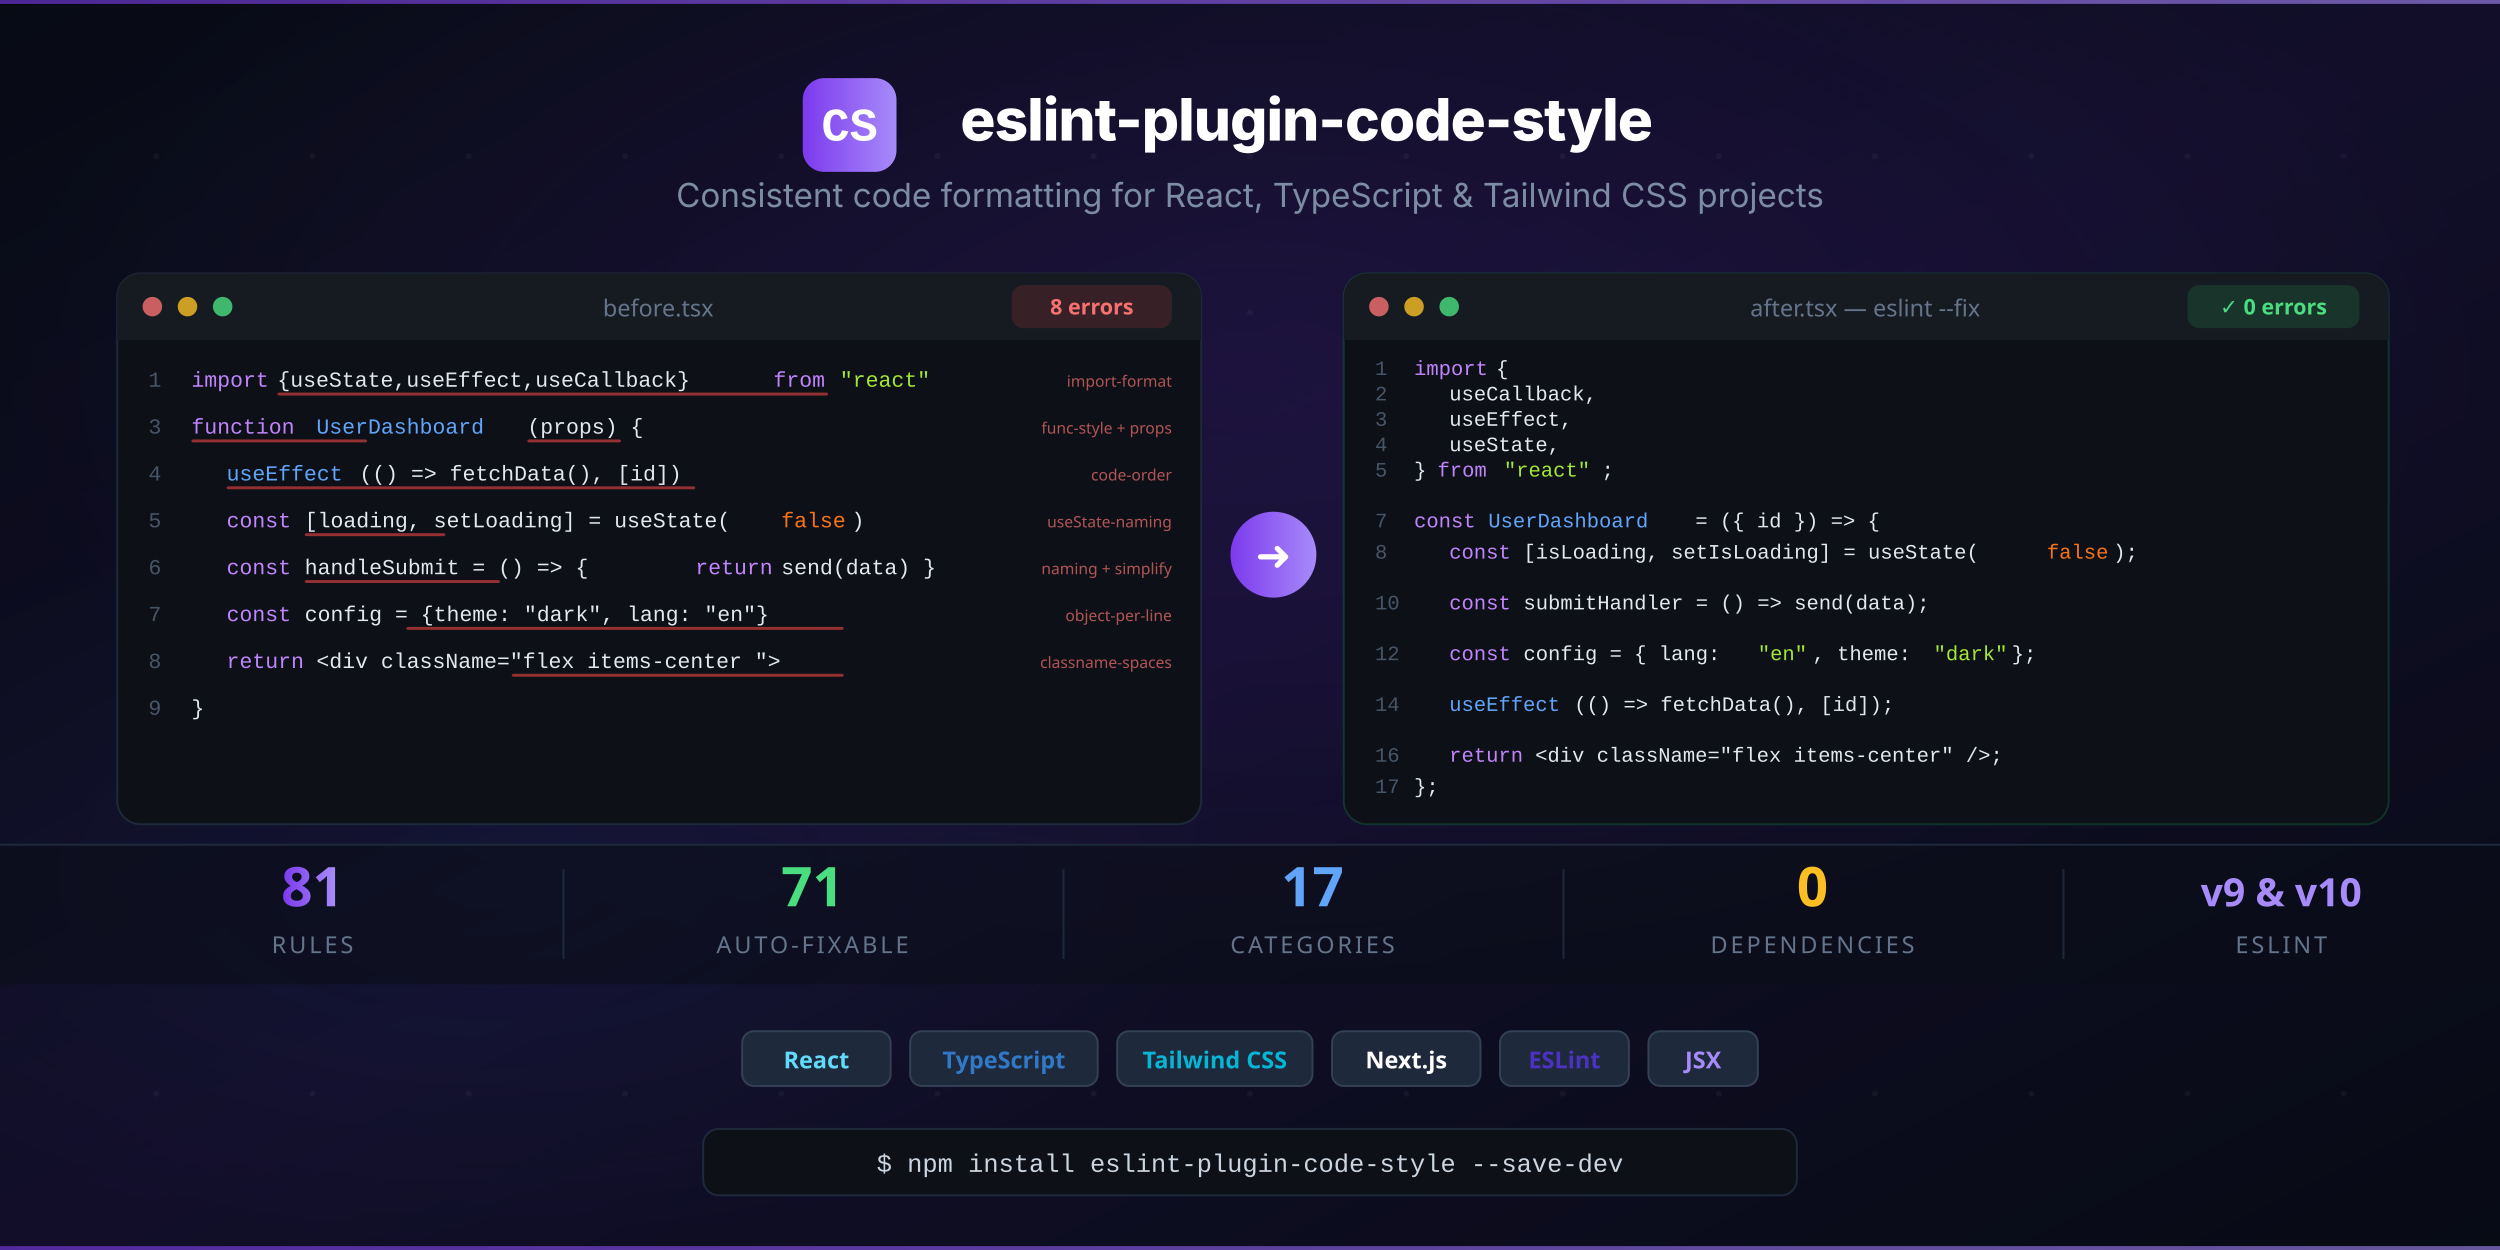
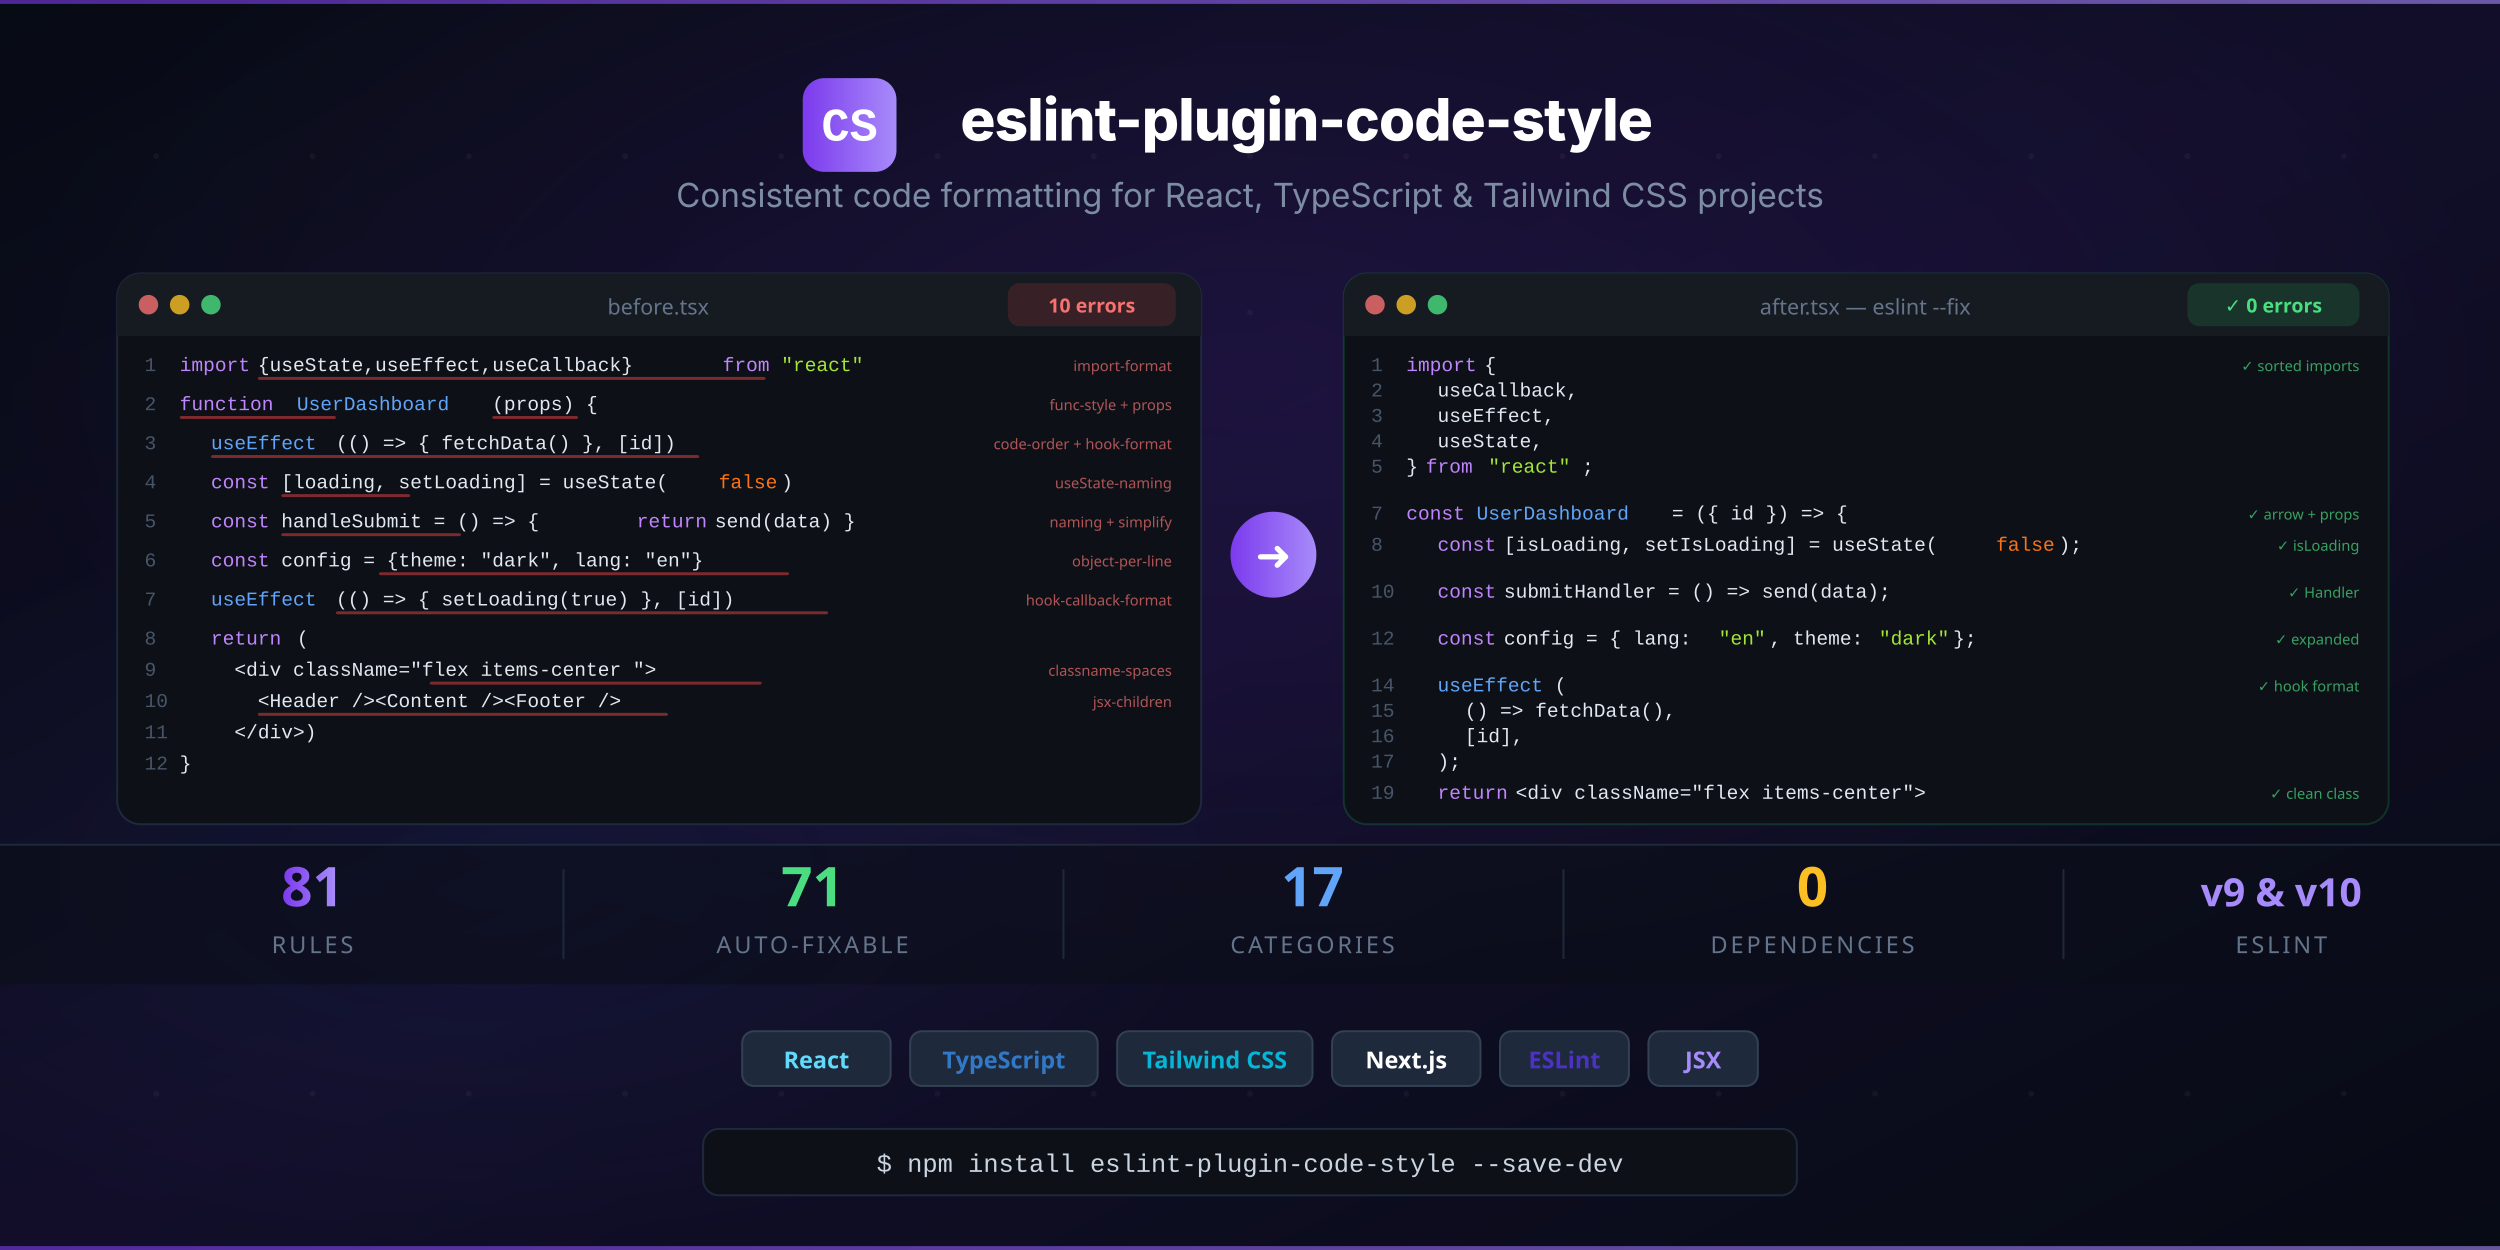
<svg xmlns="http://www.w3.org/2000/svg" viewBox="0 0 1280 640" fill="none">
  <defs>
    <linearGradient id="bg" x1="0%" y1="0%" x2="100%" y2="100%">
      <stop offset="0%" stop-color="#070b14" />
      <stop offset="50%" stop-color="#120e2a" />
      <stop offset="100%" stop-color="#070b14" />
    </linearGradient>
    <linearGradient id="accent" x1="0%" y1="0%" x2="100%" y2="0%">
      <stop offset="0%" stop-color="#7c3aed" />
      <stop offset="100%" stop-color="#a78bfa" />
    </linearGradient>
    <linearGradient id="green" x1="0%" y1="0%" x2="100%" y2="0%">
      <stop offset="0%" stop-color="#22c55e" />
      <stop offset="100%" stop-color="#4ade80" />
    </linearGradient>
    <linearGradient id="red" x1="0%" y1="0%" x2="100%" y2="0%">
      <stop offset="0%" stop-color="#ef4444" />
      <stop offset="100%" stop-color="#f87171" />
    </linearGradient>
    <radialGradient id="glow1" cx="50%" cy="30%" r="50%">
      <stop offset="0%" stop-color="#7c3aed" stop-opacity="0.12" />
      <stop offset="100%" stop-color="#7c3aed" stop-opacity="0" />
    </radialGradient>
    <radialGradient id="glow2" cx="20%" cy="70%" r="30%">
      <stop offset="0%" stop-color="#3b82f6" stop-opacity="0.06" />
      <stop offset="100%" stop-color="#3b82f6" stop-opacity="0" />
    </radialGradient>
  </defs>
  <rect width="1280" height="640" fill="url(#bg)" />
  <rect width="1280" height="640" fill="url(#glow1)" />
  <rect width="1280" height="640" fill="url(#glow2)" />
  <g opacity="0.04" fill="white">
    <circle cx="80" cy="80" r="1.5" />
    <circle cx="160" cy="80" r="1.5" />
    <circle cx="240" cy="80" r="1.5" />
    <circle cx="320" cy="80" r="1.5" />
    <circle cx="400" cy="80" r="1.5" />
    <circle cx="480" cy="80" r="1.5" />
    <circle cx="560" cy="80" r="1.5" />
    <circle cx="640" cy="80" r="1.5" />
    <circle cx="720" cy="80" r="1.5" />
    <circle cx="800" cy="80" r="1.5" />
    <circle cx="880" cy="80" r="1.5" />
    <circle cx="960" cy="80" r="1.5" />
    <circle cx="1040" cy="80" r="1.5" />
    <circle cx="1120" cy="80" r="1.5" />
    <circle cx="1200" cy="80" r="1.5" />
    <circle cx="80" cy="160" r="1.5" />
    <circle cx="160" cy="160" r="1.5" />
    <circle cx="240" cy="160" r="1.5" />
    <circle cx="320" cy="160" r="1.5" />
    <circle cx="400" cy="160" r="1.5" />
    <circle cx="480" cy="160" r="1.5" />
    <circle cx="560" cy="160" r="1.5" />
    <circle cx="640" cy="160" r="1.5" />
    <circle cx="720" cy="160" r="1.5" />
    <circle cx="800" cy="160" r="1.5" />
    <circle cx="880" cy="160" r="1.5" />
    <circle cx="960" cy="160" r="1.5" />
    <circle cx="1040" cy="160" r="1.5" />
    <circle cx="1120" cy="160" r="1.5" />
    <circle cx="1200" cy="160" r="1.5" />
    <circle cx="80" cy="560" r="1.5" />
    <circle cx="160" cy="560" r="1.5" />
    <circle cx="240" cy="560" r="1.5" />
    <circle cx="320" cy="560" r="1.5" />
    <circle cx="400" cy="560" r="1.5" />
    <circle cx="480" cy="560" r="1.5" />
    <circle cx="560" cy="560" r="1.5" />
    <circle cx="640" cy="560" r="1.5" />
    <circle cx="720" cy="560" r="1.5" />
    <circle cx="800" cy="560" r="1.5" />
    <circle cx="880" cy="560" r="1.5" />
    <circle cx="960" cy="560" r="1.5" />
    <circle cx="1040" cy="560" r="1.5" />
    <circle cx="1120" cy="560" r="1.5" />
    <circle cx="1200" cy="560" r="1.5" />
  </g>
  <rect y="0" width="1280" height="2" fill="url(#accent)" opacity="0.6" />
  <rect x="411" y="40" width="48" height="48" rx="11" fill="url(#accent)" />
  <text x="435" y="72" text-anchor="middle" font-family="'Courier New', monospace" font-size="24" font-weight="700" fill="white">CS</text>
  <text x="669" y="72" text-anchor="middle" font-family="system-ui, -apple-system, sans-serif" font-size="30" font-weight="800" fill="white" letter-spacing="-0.5">eslint-plugin-code-style</text>
  <text x="640" y="106" text-anchor="middle" font-family="system-ui, -apple-system, sans-serif" font-size="17" fill="#7c8ca3">Consistent code formatting for React, TypeScript &amp; Tailwind CSS projects</text>
  <g transform="translate(60, 140)">
    <rect width="555" height="282" rx="12" fill="#0d1117" stroke="#1e293b" stroke-width="1" />
-     <rect width="555" height="34" rx="12" fill="#161b22" />
-     <rect y="24" width="555" height="10" fill="#161b22" />
-     <circle cx="18" cy="17" r="5" fill="#f87171" opacity="0.8" />
-     <circle cx="36" cy="17" r="5" fill="#fbbf24" opacity="0.8" />
-     <circle cx="54" cy="17" r="5" fill="#4ade80" opacity="0.8" />
-     <text x="277" y="22" text-anchor="middle" font-family="system-ui, sans-serif" font-size="12" fill="#64748b">before.tsx</text>
-     <rect x="458" y="6" width="82" height="22" rx="6" fill="#ef4444" opacity="0.15" />
-     <text x="499" y="21" text-anchor="middle" font-family="system-ui, sans-serif" font-size="11" font-weight="600" fill="#f87171">8 errors</text>
-     <text x="16" y="58" font-family="'Courier New', monospace" font-size="11" fill="#475569">1</text>
-     <text x="38" y="58" font-family="'Courier New', monospace" font-size="11" fill="#c084fc">import</text>
-     <text x="82" y="58" font-family="'Courier New', monospace" font-size="11" fill="#e2e8f0">{useState,useEffect,useCallback}</text>
-     <text x="336" y="58" font-family="'Courier New', monospace" font-size="11" fill="#c084fc">from</text>
-     <text x="370" y="58" font-family="'Courier New', monospace" font-size="11" fill="#a3e635">"react"</text>
-     <rect x="82" y="61" width="282" height="1.5" rx="1" fill="#ef4444" opacity="0.6" />
-     <text x="16" y="82" font-family="'Courier New', monospace" font-size="11" fill="#475569">3</text>
-     <text x="38" y="82" font-family="'Courier New', monospace" font-size="11" fill="#c084fc">function</text>
-     <text x="102" y="82" font-family="'Courier New', monospace" font-size="11" fill="#60a5fa">UserDashboard</text>
-     <text x="210" y="82" font-family="'Courier New', monospace" font-size="11" fill="#e2e8f0">(props) {</text>
-     <rect x="38" y="85" width="90" height="1.5" rx="1" fill="#ef4444" opacity="0.6" />
-     <rect x="210" y="85" width="48" height="1.5" rx="1" fill="#ef4444" opacity="0.6" />
-     <text x="16" y="106" font-family="'Courier New', monospace" font-size="11" fill="#475569">4</text>
-     <text x="56" y="106" font-family="'Courier New', monospace" font-size="11" fill="#60a5fa">useEffect</text>
-     <text x="124" y="106" font-family="'Courier New', monospace" font-size="11" fill="#e2e8f0">(() =&gt; fetchData(), [id])</text>
-     <rect x="56" y="109" width="240" height="1.5" rx="1" fill="#ef4444" opacity="0.6" />
-     <text x="16" y="130" font-family="'Courier New', monospace" font-size="11" fill="#475569">5</text>
-     <text x="56" y="130" font-family="'Courier New', monospace" font-size="11" fill="#c084fc">const</text>
-     <text x="96" y="130" font-family="'Courier New', monospace" font-size="11" fill="#e2e8f0">[loading, setLoading] = useState(</text>
-     <text x="340" y="130" font-family="'Courier New', monospace" font-size="11" fill="#f97316">false</text>
-     <text x="376" y="130" font-family="'Courier New', monospace" font-size="11" fill="#e2e8f0">)</text>
-     <rect x="96" y="133" width="72" height="1.5" rx="1" fill="#ef4444" opacity="0.6" />
-     <text x="16" y="154" font-family="'Courier New', monospace" font-size="11" fill="#475569">6</text>
-     <text x="56" y="154" font-family="'Courier New', monospace" font-size="11" fill="#c084fc">const</text>
-     <text x="96" y="154" font-family="'Courier New', monospace" font-size="11" fill="#e2e8f0">handleSubmit = () =&gt; { </text>
-     <text x="296" y="154" font-family="'Courier New', monospace" font-size="11" fill="#c084fc">return</text>
-     <text x="340" y="154" font-family="'Courier New', monospace" font-size="11" fill="#e2e8f0">send(data) }</text>
-     <rect x="96" y="157" width="100" height="1.5" rx="1" fill="#ef4444" opacity="0.6" />
-     <text x="16" y="178" font-family="'Courier New', monospace" font-size="11" fill="#475569">7</text>
-     <text x="56" y="178" font-family="'Courier New', monospace" font-size="11" fill="#c084fc">const</text>
-     <text x="96" y="178" font-family="'Courier New', monospace" font-size="11" fill="#e2e8f0">config = {theme: "dark", lang: "en"}</text>
-     <rect x="148" y="181" width="224" height="1.5" rx="1" fill="#ef4444" opacity="0.6" />
-     <text x="16" y="202" font-family="'Courier New', monospace" font-size="11" fill="#475569">8</text>
-     <text x="56" y="202" font-family="'Courier New', monospace" font-size="11" fill="#c084fc">return</text>
-     <text x="102" y="202" font-family="'Courier New', monospace" font-size="11" fill="#e2e8f0">&lt;div className="flex  items-center "&gt;</text>
-     <rect x="202" y="205" width="170" height="1.5" rx="1" fill="#ef4444" opacity="0.6" />
-     <text x="16" y="226" font-family="'Courier New', monospace" font-size="11" fill="#475569">9</text>
-     <text x="38" y="226" font-family="'Courier New', monospace" font-size="11" fill="#e2e8f0">}</text>
-     <text x="540" y="58" text-anchor="end" font-family="system-ui, sans-serif" font-size="8" fill="#f87171" opacity="0.7">import-format</text>
-     <text x="540" y="82" text-anchor="end" font-family="system-ui, sans-serif" font-size="8" fill="#f87171" opacity="0.7">func-style + props</text>
-     <text x="540" y="106" text-anchor="end" font-family="system-ui, sans-serif" font-size="8" fill="#f87171" opacity="0.7">code-order</text>
-     <text x="540" y="130" text-anchor="end" font-family="system-ui, sans-serif" font-size="8" fill="#f87171" opacity="0.7">useState-naming</text>
-     <text x="540" y="154" text-anchor="end" font-family="system-ui, sans-serif" font-size="8" fill="#f87171" opacity="0.7">naming + simplify</text>
-     <text x="540" y="178" text-anchor="end" font-family="system-ui, sans-serif" font-size="8" fill="#f87171" opacity="0.7">object-per-line</text>
-     <text x="540" y="202" text-anchor="end" font-family="system-ui, sans-serif" font-size="8" fill="#f87171" opacity="0.7">classname-spaces</text>
+     <rect width="555" height="32" rx="12" fill="#161b22" />
+     <rect y="22" width="555" height="10" fill="#161b22" />
+     <circle cx="16" cy="16" r="5" fill="#f87171" opacity="0.8" />
+     <circle cx="32" cy="16" r="5" fill="#fbbf24" opacity="0.8" />
+     <circle cx="48" cy="16" r="5" fill="#4ade80" opacity="0.8" />
+     <text x="277" y="21" text-anchor="middle" font-family="system-ui, sans-serif" font-size="11" fill="#64748b">before.tsx</text>
+     <rect x="456" y="5" width="86" height="22" rx="6" fill="#ef4444" opacity="0.15" />
+     <text x="499" y="20" text-anchor="middle" font-family="system-ui, sans-serif" font-size="10" font-weight="600" fill="#f87171">10 errors</text>
+     <text x="14" y="50" font-family="'Courier New', monospace" font-size="10" fill="#475569">1</text>
+     <text x="32" y="50" font-family="'Courier New', monospace" font-size="10" fill="#c084fc">import</text>
+     <text x="72" y="50" font-family="'Courier New', monospace" font-size="10" fill="#e2e8f0">{useState,useEffect,useCallback}</text>
+     <text x="310" y="50" font-family="'Courier New', monospace" font-size="10" fill="#c084fc">from</text>
+     <text x="340" y="50" font-family="'Courier New', monospace" font-size="10" fill="#a3e635">"react"</text>
+     <rect x="72" y="53" width="260" height="1.5" rx="1" fill="#ef4444" opacity="0.5" />
+     <text x="14" y="70" font-family="'Courier New', monospace" font-size="10" fill="#475569">2</text>
+     <text x="32" y="70" font-family="'Courier New', monospace" font-size="10" fill="#c084fc">function</text>
+     <text x="92" y="70" font-family="'Courier New', monospace" font-size="10" fill="#60a5fa">UserDashboard</text>
+     <text x="192" y="70" font-family="'Courier New', monospace" font-size="10" fill="#e2e8f0">(props) {</text>
+     <rect x="32" y="73" width="80" height="1.5" rx="1" fill="#ef4444" opacity="0.5" />
+     <rect x="192" y="73" width="44" height="1.5" rx="1" fill="#ef4444" opacity="0.5" />
+     <text x="14" y="90" font-family="'Courier New', monospace" font-size="10" fill="#475569">3</text>
+     <text x="48" y="90" font-family="'Courier New', monospace" font-size="10" fill="#60a5fa">useEffect</text>
+     <text x="112" y="90" font-family="'Courier New', monospace" font-size="10" fill="#e2e8f0">(() =&gt; { fetchData() }, [id])</text>
+     <rect x="48" y="93" width="250" height="1.5" rx="1" fill="#ef4444" opacity="0.5" />
+     <text x="14" y="110" font-family="'Courier New', monospace" font-size="10" fill="#475569">4</text>
+     <text x="48" y="110" font-family="'Courier New', monospace" font-size="10" fill="#c084fc">const</text>
+     <text x="84" y="110" font-family="'Courier New', monospace" font-size="10" fill="#e2e8f0">[loading, setLoading] = useState(</text>
+     <text x="308" y="110" font-family="'Courier New', monospace" font-size="10" fill="#f97316">false</text>
+     <text x="340" y="110" font-family="'Courier New', monospace" font-size="10" fill="#e2e8f0">)</text>
+     <rect x="84" y="113" width="66" height="1.5" rx="1" fill="#ef4444" opacity="0.5" />
+     <text x="14" y="130" font-family="'Courier New', monospace" font-size="10" fill="#475569">5</text>
+     <text x="48" y="130" font-family="'Courier New', monospace" font-size="10" fill="#c084fc">const</text>
+     <text x="84" y="130" font-family="'Courier New', monospace" font-size="10" fill="#e2e8f0">handleSubmit = () =&gt; {</text>
+     <text x="266" y="130" font-family="'Courier New', monospace" font-size="10" fill="#c084fc">return</text>
+     <text x="306" y="130" font-family="'Courier New', monospace" font-size="10" fill="#e2e8f0">send(data) }</text>
+     <rect x="84" y="133" width="92" height="1.5" rx="1" fill="#ef4444" opacity="0.5" />
+     <text x="14" y="150" font-family="'Courier New', monospace" font-size="10" fill="#475569">6</text>
+     <text x="48" y="150" font-family="'Courier New', monospace" font-size="10" fill="#c084fc">const</text>
+     <text x="84" y="150" font-family="'Courier New', monospace" font-size="10" fill="#e2e8f0">config = {theme: "dark", lang: "en"}</text>
+     <rect x="134" y="153" width="210" height="1.5" rx="1" fill="#ef4444" opacity="0.5" />
+     <text x="14" y="170" font-family="'Courier New', monospace" font-size="10" fill="#475569">7</text>
+     <text x="48" y="170" font-family="'Courier New', monospace" font-size="10" fill="#60a5fa">useEffect</text>
+     <text x="112" y="170" font-family="'Courier New', monospace" font-size="10" fill="#e2e8f0">(() =&gt; { setLoading(true) }, [id])</text>
+     <rect x="112" y="173" width="252" height="1.5" rx="1" fill="#ef4444" opacity="0.5" />
+     <text x="14" y="190" font-family="'Courier New', monospace" font-size="10" fill="#475569">8</text>
+     <text x="48" y="190" font-family="'Courier New', monospace" font-size="10" fill="#c084fc">return</text>
+     <text x="92" y="190" font-family="'Courier New', monospace" font-size="10" fill="#e2e8f0">(</text>
+     <text x="14" y="206" font-family="'Courier New', monospace" font-size="10" fill="#475569">9</text>
+     <text x="60" y="206" font-family="'Courier New', monospace" font-size="10" fill="#e2e8f0">&lt;div className="flex  items-center "&gt;</text>
+     <rect x="160" y="209" width="170" height="1.5" rx="1" fill="#ef4444" opacity="0.5" />
+     <text x="14" y="222" font-family="'Courier New', monospace" font-size="10" fill="#475569">10</text>
+     <text x="72" y="222" font-family="'Courier New', monospace" font-size="10" fill="#e2e8f0">&lt;Header /&gt;&lt;Content /&gt;&lt;Footer /&gt;</text>
+     <rect x="72" y="225" width="210" height="1.5" rx="1" fill="#ef4444" opacity="0.5" />
+     <text x="14" y="238" font-family="'Courier New', monospace" font-size="10" fill="#475569">11</text>
+     <text x="60" y="238" font-family="'Courier New', monospace" font-size="10" fill="#e2e8f0">&lt;/div&gt;)</text>
+     <text x="14" y="254" font-family="'Courier New', monospace" font-size="10" fill="#475569">12</text>
+     <text x="32" y="254" font-family="'Courier New', monospace" font-size="10" fill="#e2e8f0">}</text>
+     <text x="540" y="50" text-anchor="end" font-family="system-ui, sans-serif" font-size="7.5" fill="#f87171" opacity="0.7">import-format</text>
+     <text x="540" y="70" text-anchor="end" font-family="system-ui, sans-serif" font-size="7.5" fill="#f87171" opacity="0.7">func-style + props</text>
+     <text x="540" y="90" text-anchor="end" font-family="system-ui, sans-serif" font-size="7.5" fill="#f87171" opacity="0.7">code-order + hook-format</text>
+     <text x="540" y="110" text-anchor="end" font-family="system-ui, sans-serif" font-size="7.5" fill="#f87171" opacity="0.7">useState-naming</text>
+     <text x="540" y="130" text-anchor="end" font-family="system-ui, sans-serif" font-size="7.5" fill="#f87171" opacity="0.7">naming + simplify</text>
+     <text x="540" y="150" text-anchor="end" font-family="system-ui, sans-serif" font-size="7.5" fill="#f87171" opacity="0.7">object-per-line</text>
+     <text x="540" y="170" text-anchor="end" font-family="system-ui, sans-serif" font-size="7.5" fill="#f87171" opacity="0.7">hook-callback-format</text>
+     <text x="540" y="206" text-anchor="end" font-family="system-ui, sans-serif" font-size="7.5" fill="#f87171" opacity="0.7">classname-spaces</text>
+     <text x="540" y="222" text-anchor="end" font-family="system-ui, sans-serif" font-size="7.5" fill="#f87171" opacity="0.7">jsx-children</text>
  </g>
  <g transform="translate(630, 262)">
    <rect x="0" y="0" width="44" height="44" rx="22" fill="url(#accent)" />
    <text x="22" y="30" text-anchor="middle" font-family="system-ui, sans-serif" font-size="22" fill="white">➜</text>
  </g>
  <g transform="translate(688, 140)">
    <rect width="535" height="282" rx="12" fill="#0d1117" stroke="#22c55e" stroke-width="1" stroke-opacity="0.2" />
-     <rect width="535" height="34" rx="12" fill="#161b22" />
-     <rect y="24" width="535" height="10" fill="#161b22" />
-     <circle cx="18" cy="17" r="5" fill="#f87171" opacity="0.8" />
-     <circle cx="36" cy="17" r="5" fill="#fbbf24" opacity="0.8" />
-     <circle cx="54" cy="17" r="5" fill="#4ade80" opacity="0.8" />
-     <text x="267" y="22" text-anchor="middle" font-family="system-ui, sans-serif" font-size="12" fill="#64748b">after.tsx — eslint --fix</text>
-     <rect x="432" y="6" width="88" height="22" rx="6" fill="#22c55e" opacity="0.15" />
-     <text x="476" y="21" text-anchor="middle" font-family="system-ui, sans-serif" font-size="11" font-weight="600" fill="#4ade80">✓ 0 errors</text>
-     <text x="16" y="52" font-family="'Courier New', monospace" font-size="10.5" fill="#475569">1</text>
-     <text x="36" y="52" font-family="'Courier New', monospace" font-size="10.5" fill="#c084fc">import</text>
-     <text x="78" y="52" font-family="'Courier New', monospace" font-size="10.5" fill="#e2e8f0">{</text>
-     <text x="16" y="65" font-family="'Courier New', monospace" font-size="10.5" fill="#475569">2</text>
-     <text x="54" y="65" font-family="'Courier New', monospace" font-size="10.5" fill="#e2e8f0">useCallback,</text>
-     <text x="16" y="78" font-family="'Courier New', monospace" font-size="10.5" fill="#475569">3</text>
-     <text x="54" y="78" font-family="'Courier New', monospace" font-size="10.5" fill="#e2e8f0">useEffect,</text>
-     <text x="16" y="91" font-family="'Courier New', monospace" font-size="10.5" fill="#475569">4</text>
-     <text x="54" y="91" font-family="'Courier New', monospace" font-size="10.5" fill="#e2e8f0">useState,</text>
-     <text x="16" y="104" font-family="'Courier New', monospace" font-size="10.5" fill="#475569">5</text>
-     <text x="36" y="104" font-family="'Courier New', monospace" font-size="10.5" fill="#e2e8f0">}</text>
-     <text x="48" y="104" font-family="'Courier New', monospace" font-size="10.5" fill="#c084fc">from</text>
-     <text x="82" y="104" font-family="'Courier New', monospace" font-size="10.5" fill="#a3e635">"react"</text>
-     <text x="132" y="104" font-family="'Courier New', monospace" font-size="10.5" fill="#e2e8f0">;</text>
-     <text x="16" y="130" font-family="'Courier New', monospace" font-size="10.5" fill="#475569">7</text>
-     <text x="36" y="130" font-family="'Courier New', monospace" font-size="10.5" fill="#c084fc">const</text>
-     <text x="74" y="130" font-family="'Courier New', monospace" font-size="10.5" fill="#60a5fa">UserDashboard</text>
-     <text x="180" y="130" font-family="'Courier New', monospace" font-size="10.5" fill="#e2e8f0">= ({ id }) =&gt; {</text>
-     <text x="16" y="146" font-family="'Courier New', monospace" font-size="10.5" fill="#475569">8</text>
-     <text x="54" y="146" font-family="'Courier New', monospace" font-size="10.5" fill="#c084fc">const</text>
-     <text x="92" y="146" font-family="'Courier New', monospace" font-size="10.5" fill="#e2e8f0">[isLoading, setIsLoading] = useState(</text>
-     <text x="360" y="146" font-family="'Courier New', monospace" font-size="10.5" fill="#f97316">false</text>
-     <text x="394" y="146" font-family="'Courier New', monospace" font-size="10.5" fill="#e2e8f0">);</text>
-     <text x="16" y="172" font-family="'Courier New', monospace" font-size="10.5" fill="#475569">10</text>
-     <text x="54" y="172" font-family="'Courier New', monospace" font-size="10.5" fill="#c084fc">const</text>
-     <text x="92" y="172" font-family="'Courier New', monospace" font-size="10.5" fill="#e2e8f0">submitHandler = () =&gt; send(data);</text>
-     <text x="16" y="198" font-family="'Courier New', monospace" font-size="10.5" fill="#475569">12</text>
-     <text x="54" y="198" font-family="'Courier New', monospace" font-size="10.5" fill="#c084fc">const</text>
-     <text x="92" y="198" font-family="'Courier New', monospace" font-size="10.5" fill="#e2e8f0">config = { lang: </text>
-     <text x="212" y="198" font-family="'Courier New', monospace" font-size="10.5" fill="#a3e635">"en"</text>
-     <text x="240" y="198" font-family="'Courier New', monospace" font-size="10.5" fill="#e2e8f0">, theme: </text>
-     <text x="302" y="198" font-family="'Courier New', monospace" font-size="10.5" fill="#a3e635">"dark"</text>
-     <text x="342" y="198" font-family="'Courier New', monospace" font-size="10.5" fill="#e2e8f0">};</text>
-     <text x="16" y="224" font-family="'Courier New', monospace" font-size="10.5" fill="#475569">14</text>
-     <text x="54" y="224" font-family="'Courier New', monospace" font-size="10.5" fill="#60a5fa">useEffect</text>
-     <text x="118" y="224" font-family="'Courier New', monospace" font-size="10.5" fill="#e2e8f0">(() =&gt; fetchData(), [id]);</text>
-     <text x="16" y="250" font-family="'Courier New', monospace" font-size="10.5" fill="#475569">16</text>
-     <text x="54" y="250" font-family="'Courier New', monospace" font-size="10.5" fill="#c084fc">return</text>
-     <text x="98" y="250" font-family="'Courier New', monospace" font-size="10.5" fill="#e2e8f0">&lt;div className="flex items-center" /&gt;;</text>
-     <text x="16" y="266" font-family="'Courier New', monospace" font-size="10.5" fill="#475569">17</text>
-     <text x="36" y="266" font-family="'Courier New', monospace" font-size="10.5" fill="#e2e8f0">};</text>
+     <rect width="535" height="32" rx="12" fill="#161b22" />
+     <rect y="22" width="535" height="10" fill="#161b22" />
+     <circle cx="16" cy="16" r="5" fill="#f87171" opacity="0.8" />
+     <circle cx="32" cy="16" r="5" fill="#fbbf24" opacity="0.8" />
+     <circle cx="48" cy="16" r="5" fill="#4ade80" opacity="0.8" />
+     <text x="267" y="21" text-anchor="middle" font-family="system-ui, sans-serif" font-size="11" fill="#64748b">after.tsx — eslint --fix</text>
+     <rect x="432" y="5" width="88" height="22" rx="6" fill="#22c55e" opacity="0.15" />
+     <text x="476" y="20" text-anchor="middle" font-family="system-ui, sans-serif" font-size="10" font-weight="600" fill="#4ade80">✓ 0 errors</text>
+     <text x="14" y="50" font-family="'Courier New', monospace" font-size="10" fill="#475569">1</text>
+     <text x="32" y="50" font-family="'Courier New', monospace" font-size="10" fill="#c084fc">import</text>
+     <text x="72" y="50" font-family="'Courier New', monospace" font-size="10" fill="#e2e8f0">{</text>
+     <text x="14" y="63" font-family="'Courier New', monospace" font-size="10" fill="#475569">2</text>
+     <text x="48" y="63" font-family="'Courier New', monospace" font-size="10" fill="#e2e8f0">useCallback,</text>
+     <text x="14" y="76" font-family="'Courier New', monospace" font-size="10" fill="#475569">3</text>
+     <text x="48" y="76" font-family="'Courier New', monospace" font-size="10" fill="#e2e8f0">useEffect,</text>
+     <text x="14" y="89" font-family="'Courier New', monospace" font-size="10" fill="#475569">4</text>
+     <text x="48" y="89" font-family="'Courier New', monospace" font-size="10" fill="#e2e8f0">useState,</text>
+     <text x="14" y="102" font-family="'Courier New', monospace" font-size="10" fill="#475569">5</text>
+     <text x="32" y="102" font-family="'Courier New', monospace" font-size="10" fill="#e2e8f0">}</text>
+     <text x="42" y="102" font-family="'Courier New', monospace" font-size="10" fill="#c084fc">from</text>
+     <text x="74" y="102" font-family="'Courier New', monospace" font-size="10" fill="#a3e635">"react"</text>
+     <text x="122" y="102" font-family="'Courier New', monospace" font-size="10" fill="#e2e8f0">;</text>
+     <text x="14" y="126" font-family="'Courier New', monospace" font-size="10" fill="#475569">7</text>
+     <text x="32" y="126" font-family="'Courier New', monospace" font-size="10" fill="#c084fc">const</text>
+     <text x="68" y="126" font-family="'Courier New', monospace" font-size="10" fill="#60a5fa">UserDashboard</text>
+     <text x="168" y="126" font-family="'Courier New', monospace" font-size="10" fill="#e2e8f0">= ({ id }) =&gt; {</text>
+     <text x="14" y="142" font-family="'Courier New', monospace" font-size="10" fill="#475569">8</text>
+     <text x="48" y="142" font-family="'Courier New', monospace" font-size="10" fill="#c084fc">const</text>
+     <text x="82" y="142" font-family="'Courier New', monospace" font-size="10" fill="#e2e8f0">[isLoading, setIsLoading] = useState(</text>
+     <text x="334" y="142" font-family="'Courier New', monospace" font-size="10" fill="#f97316">false</text>
+     <text x="366" y="142" font-family="'Courier New', monospace" font-size="10" fill="#e2e8f0">);</text>
+     <text x="14" y="166" font-family="'Courier New', monospace" font-size="10" fill="#475569">10</text>
+     <text x="48" y="166" font-family="'Courier New', monospace" font-size="10" fill="#c084fc">const</text>
+     <text x="82" y="166" font-family="'Courier New', monospace" font-size="10" fill="#e2e8f0">submitHandler = () =&gt; send(data);</text>
+     <text x="14" y="190" font-family="'Courier New', monospace" font-size="10" fill="#475569">12</text>
+     <text x="48" y="190" font-family="'Courier New', monospace" font-size="10" fill="#c084fc">const</text>
+     <text x="82" y="190" font-family="'Courier New', monospace" font-size="10" fill="#e2e8f0">config = { lang: </text>
+     <text x="192" y="190" font-family="'Courier New', monospace" font-size="10" fill="#a3e635">"en"</text>
+     <text x="218" y="190" font-family="'Courier New', monospace" font-size="10" fill="#e2e8f0">, theme: </text>
+     <text x="274" y="190" font-family="'Courier New', monospace" font-size="10" fill="#a3e635">"dark"</text>
+     <text x="312" y="190" font-family="'Courier New', monospace" font-size="10" fill="#e2e8f0">};</text>
+     <text x="14" y="214" font-family="'Courier New', monospace" font-size="10" fill="#475569">14</text>
+     <text x="48" y="214" font-family="'Courier New', monospace" font-size="10" fill="#60a5fa">useEffect</text>
+     <text x="108" y="214" font-family="'Courier New', monospace" font-size="10" fill="#e2e8f0">(</text>
+     <text x="14" y="227" font-family="'Courier New', monospace" font-size="10" fill="#475569">15</text>
+     <text x="62" y="227" font-family="'Courier New', monospace" font-size="10" fill="#e2e8f0">() =&gt; fetchData(),</text>
+     <text x="14" y="240" font-family="'Courier New', monospace" font-size="10" fill="#475569">16</text>
+     <text x="62" y="240" font-family="'Courier New', monospace" font-size="10" fill="#e2e8f0">[id],</text>
+     <text x="14" y="253" font-family="'Courier New', monospace" font-size="10" fill="#475569">17</text>
+     <text x="48" y="253" font-family="'Courier New', monospace" font-size="10" fill="#e2e8f0">);</text>
+     <text x="14" y="269" font-family="'Courier New', monospace" font-size="10" fill="#475569">19</text>
+     <text x="48" y="269" font-family="'Courier New', monospace" font-size="10" fill="#c084fc">return</text>
+     <text x="88" y="269" font-family="'Courier New', monospace" font-size="10" fill="#e2e8f0">&lt;div className="flex items-center"&gt;</text>
+     <text x="520" y="50" text-anchor="end" font-family="system-ui, sans-serif" font-size="7.5" fill="#4ade80" opacity="0.7">✓ sorted imports</text>
+     <text x="520" y="126" text-anchor="end" font-family="system-ui, sans-serif" font-size="7.5" fill="#4ade80" opacity="0.7">✓ arrow + props</text>
+     <text x="520" y="142" text-anchor="end" font-family="system-ui, sans-serif" font-size="7.5" fill="#4ade80" opacity="0.7">✓ isLoading</text>
+     <text x="520" y="166" text-anchor="end" font-family="system-ui, sans-serif" font-size="7.5" fill="#4ade80" opacity="0.7">✓ Handler</text>
+     <text x="520" y="190" text-anchor="end" font-family="system-ui, sans-serif" font-size="7.5" fill="#4ade80" opacity="0.7">✓ expanded</text>
+     <text x="520" y="214" text-anchor="end" font-family="system-ui, sans-serif" font-size="7.5" fill="#4ade80" opacity="0.7">✓ hook format</text>
+     <text x="520" y="269" text-anchor="end" font-family="system-ui, sans-serif" font-size="7.5" fill="#4ade80" opacity="0.7">✓ clean class</text>
  </g>
  <rect x="0" y="432" width="1280" height="72" fill="#0a0e18" opacity="0.6" />
  <rect x="0" y="432" width="1280" height="1" fill="#1e293b" />
  <text x="160" y="464" text-anchor="middle" font-family="system-ui, sans-serif" font-size="28" font-weight="800" fill="url(#accent)">81</text>
  <text x="160" y="488" text-anchor="middle" font-family="system-ui, sans-serif" font-size="12" font-weight="500" fill="#64748b" letter-spacing="1.5">RULES</text>
  <rect x="288" y="445" width="1" height="46" fill="#1e293b" />
  <text x="416" y="464" text-anchor="middle" font-family="system-ui, sans-serif" font-size="28" font-weight="800" fill="#4ade80">71</text>
  <text x="416" y="488" text-anchor="middle" font-family="system-ui, sans-serif" font-size="12" font-weight="500" fill="#64748b" letter-spacing="1.5">AUTO-FIXABLE</text>
  <rect x="544" y="445" width="1" height="46" fill="#1e293b" />
  <text x="672" y="464" text-anchor="middle" font-family="system-ui, sans-serif" font-size="28" font-weight="800" fill="#60a5fa">17</text>
  <text x="672" y="488" text-anchor="middle" font-family="system-ui, sans-serif" font-size="12" font-weight="500" fill="#64748b" letter-spacing="1.5">CATEGORIES</text>
  <rect x="800" y="445" width="1" height="46" fill="#1e293b" />
  <text x="928" y="464" text-anchor="middle" font-family="system-ui, sans-serif" font-size="28" font-weight="800" fill="#fbbf24">0</text>
  <text x="928" y="488" text-anchor="middle" font-family="system-ui, sans-serif" font-size="12" font-weight="500" fill="#64748b" letter-spacing="1.5">DEPENDENCIES</text>
  <rect x="1056" y="445" width="1" height="46" fill="#1e293b" />
  <text x="1168" y="464" text-anchor="middle" font-family="system-ui, sans-serif" font-size="20" font-weight="800" fill="#a78bfa">v9 &amp; v10</text>
  <text x="1168" y="488" text-anchor="middle" font-family="system-ui, sans-serif" font-size="12" font-weight="500" fill="#64748b" letter-spacing="1.5">ESLINT</text>
  <rect x="380" y="528" width="76" height="28" rx="6" fill="#1e293b" stroke="#334155" stroke-width="1" />
  <text x="418" y="547" text-anchor="middle" font-family="system-ui, sans-serif" font-size="12" font-weight="600" fill="#61dafb">React</text>
  <rect x="466" y="528" width="96" height="28" rx="6" fill="#1e293b" stroke="#334155" stroke-width="1" />
  <text x="514" y="547" text-anchor="middle" font-family="system-ui, sans-serif" font-size="12" font-weight="600" fill="#3178c6">TypeScript</text>
  <rect x="572" y="528" width="100" height="28" rx="6" fill="#1e293b" stroke="#334155" stroke-width="1" />
  <text x="622" y="547" text-anchor="middle" font-family="system-ui, sans-serif" font-size="12" font-weight="600" fill="#06b6d4">Tailwind CSS</text>
  <rect x="682" y="528" width="76" height="28" rx="6" fill="#1e293b" stroke="#334155" stroke-width="1" />
  <text x="720" y="547" text-anchor="middle" font-family="system-ui, sans-serif" font-size="12" font-weight="600" fill="white">Next.js</text>
  <rect x="768" y="528" width="66" height="28" rx="6" fill="#1e293b" stroke="#334155" stroke-width="1" />
  <text x="801" y="547" text-anchor="middle" font-family="system-ui, sans-serif" font-size="12" font-weight="600" fill="#4b32c3">ESLint</text>
  <rect x="844" y="528" width="56" height="28" rx="6" fill="#1e293b" stroke="#334155" stroke-width="1" />
  <text x="872" y="547" text-anchor="middle" font-family="system-ui, sans-serif" font-size="12" font-weight="600" fill="#a78bfa">JSX</text>
  <rect x="360" y="578" width="560" height="34" rx="8" fill="#0d1117" stroke="#1e293b" stroke-width="1" />
  <text x="640" y="600" text-anchor="middle" font-family="'Courier New', monospace" font-size="13" fill="#cbd5e1">$ npm install eslint-plugin-code-style --save-dev</text>
  <rect y="638" width="1280" height="2" fill="url(#accent)" opacity="0.6" />
</svg>
